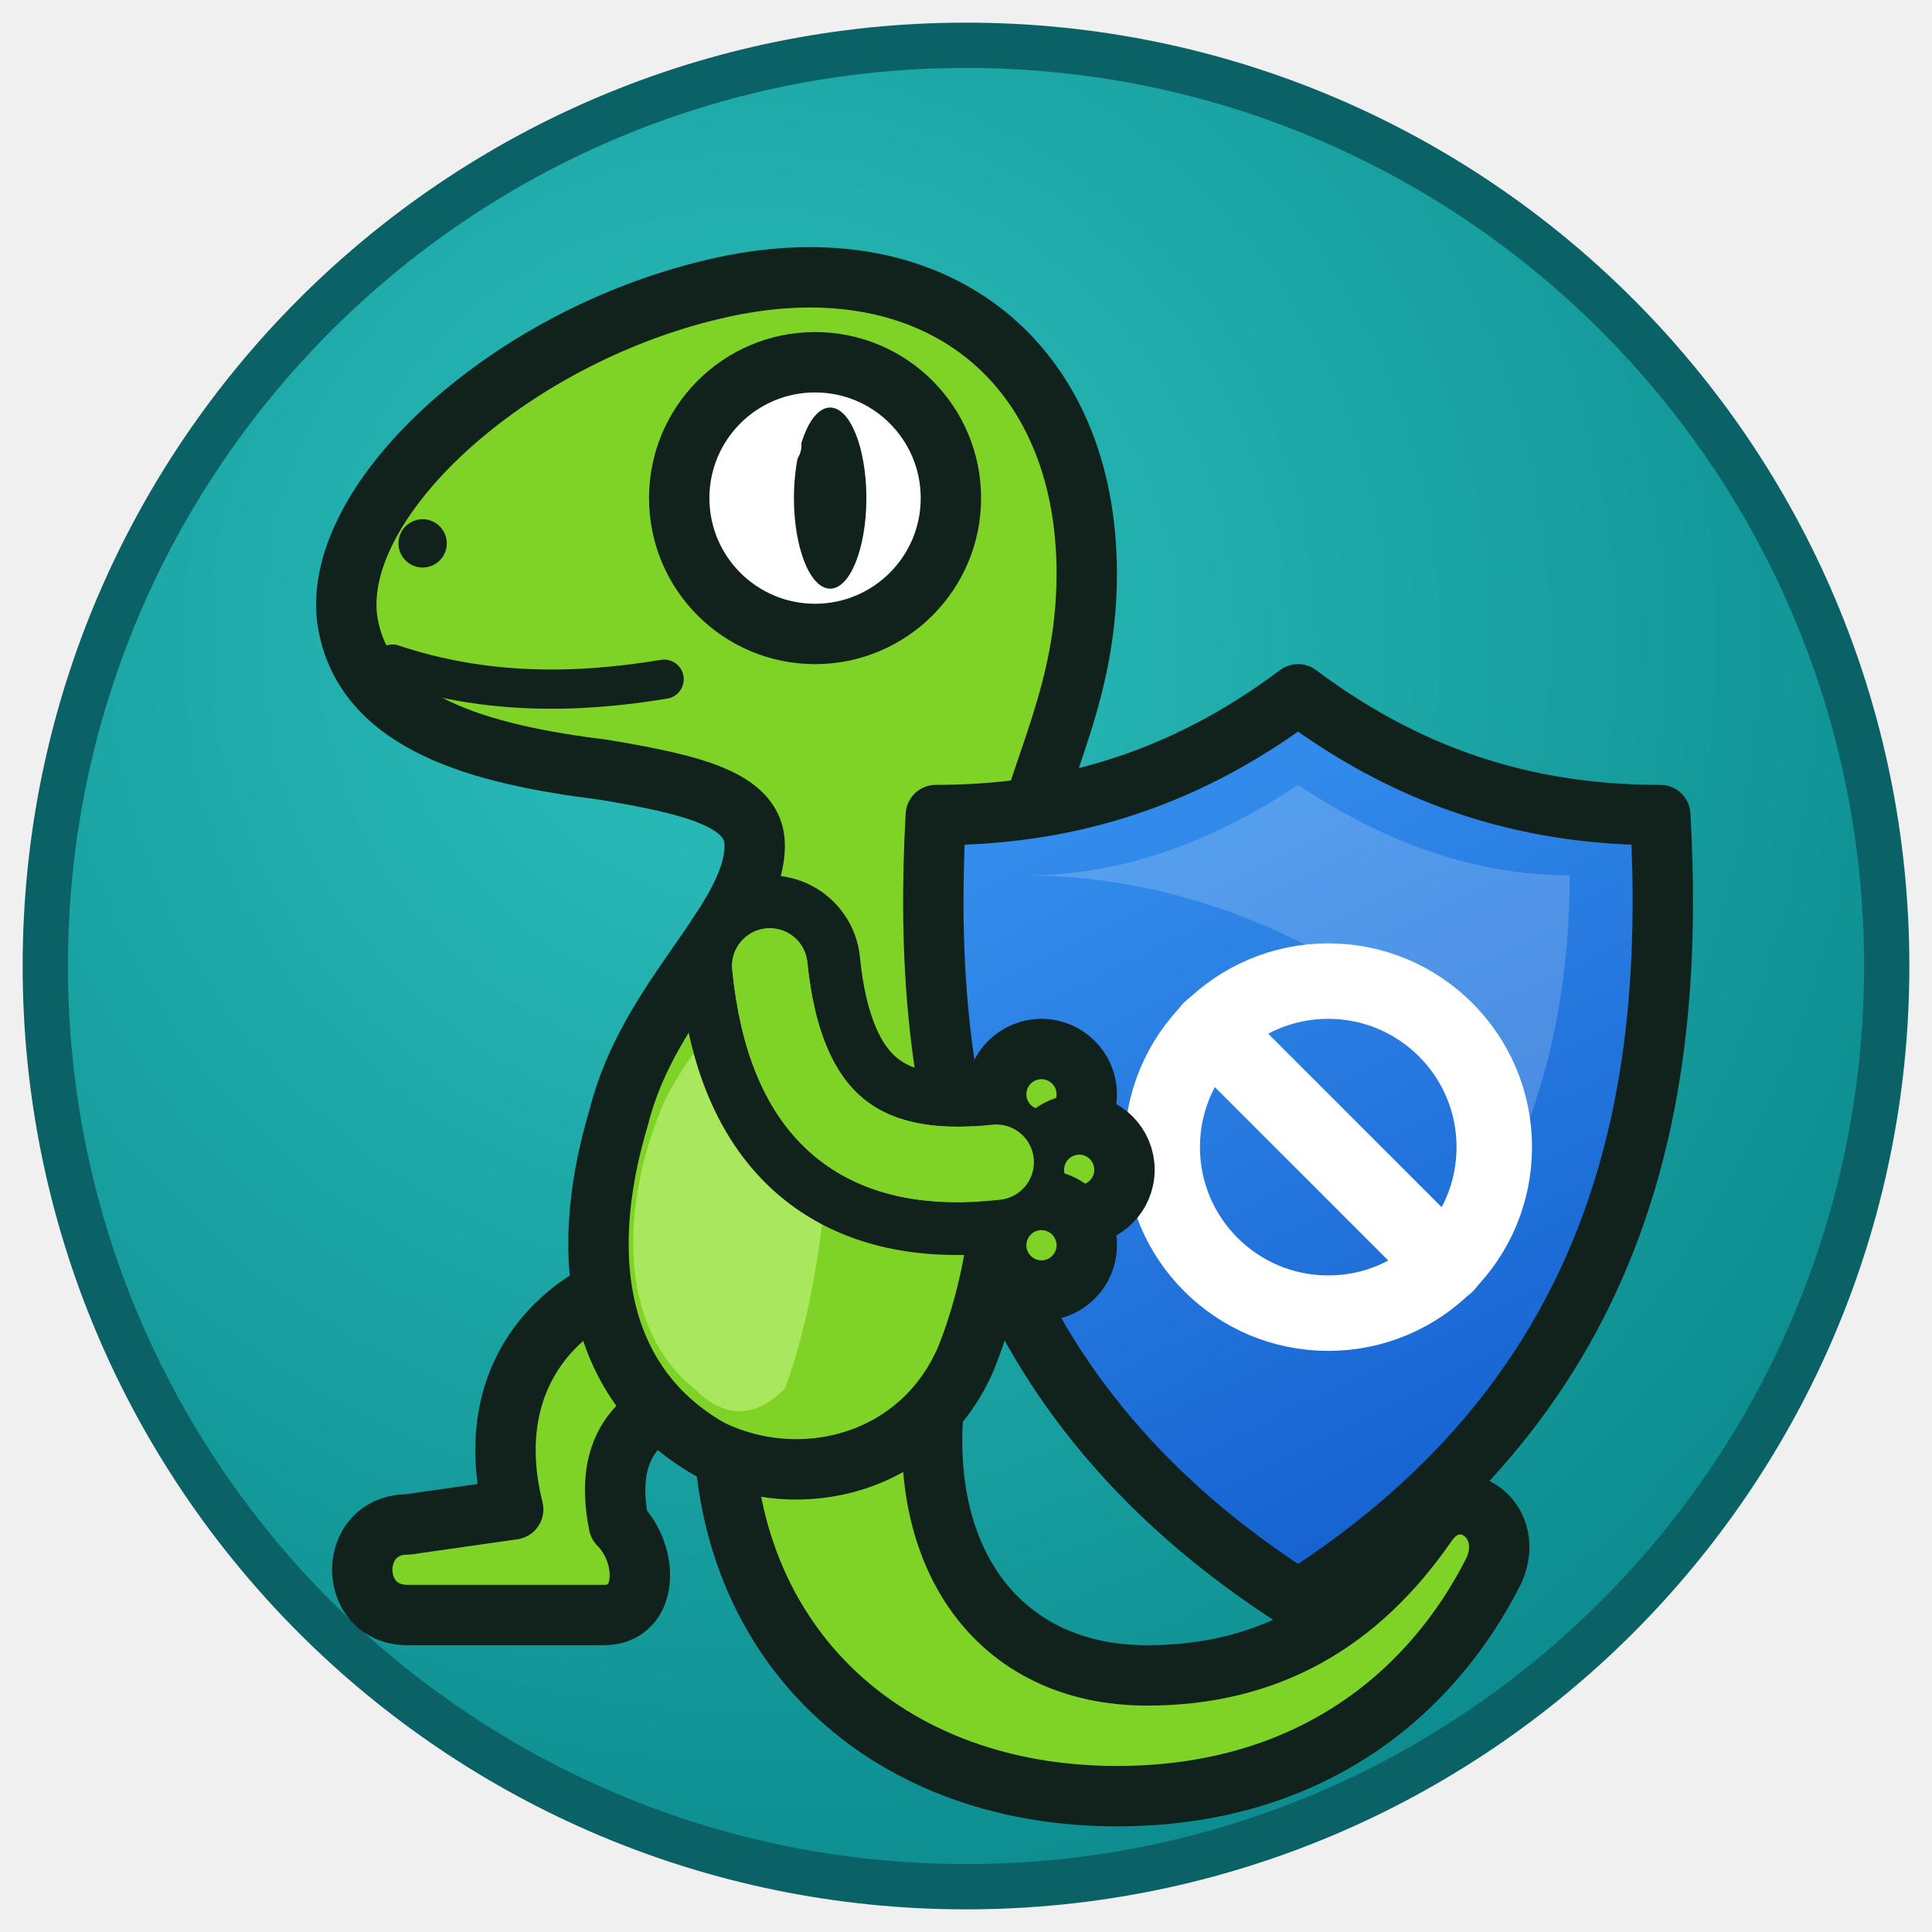
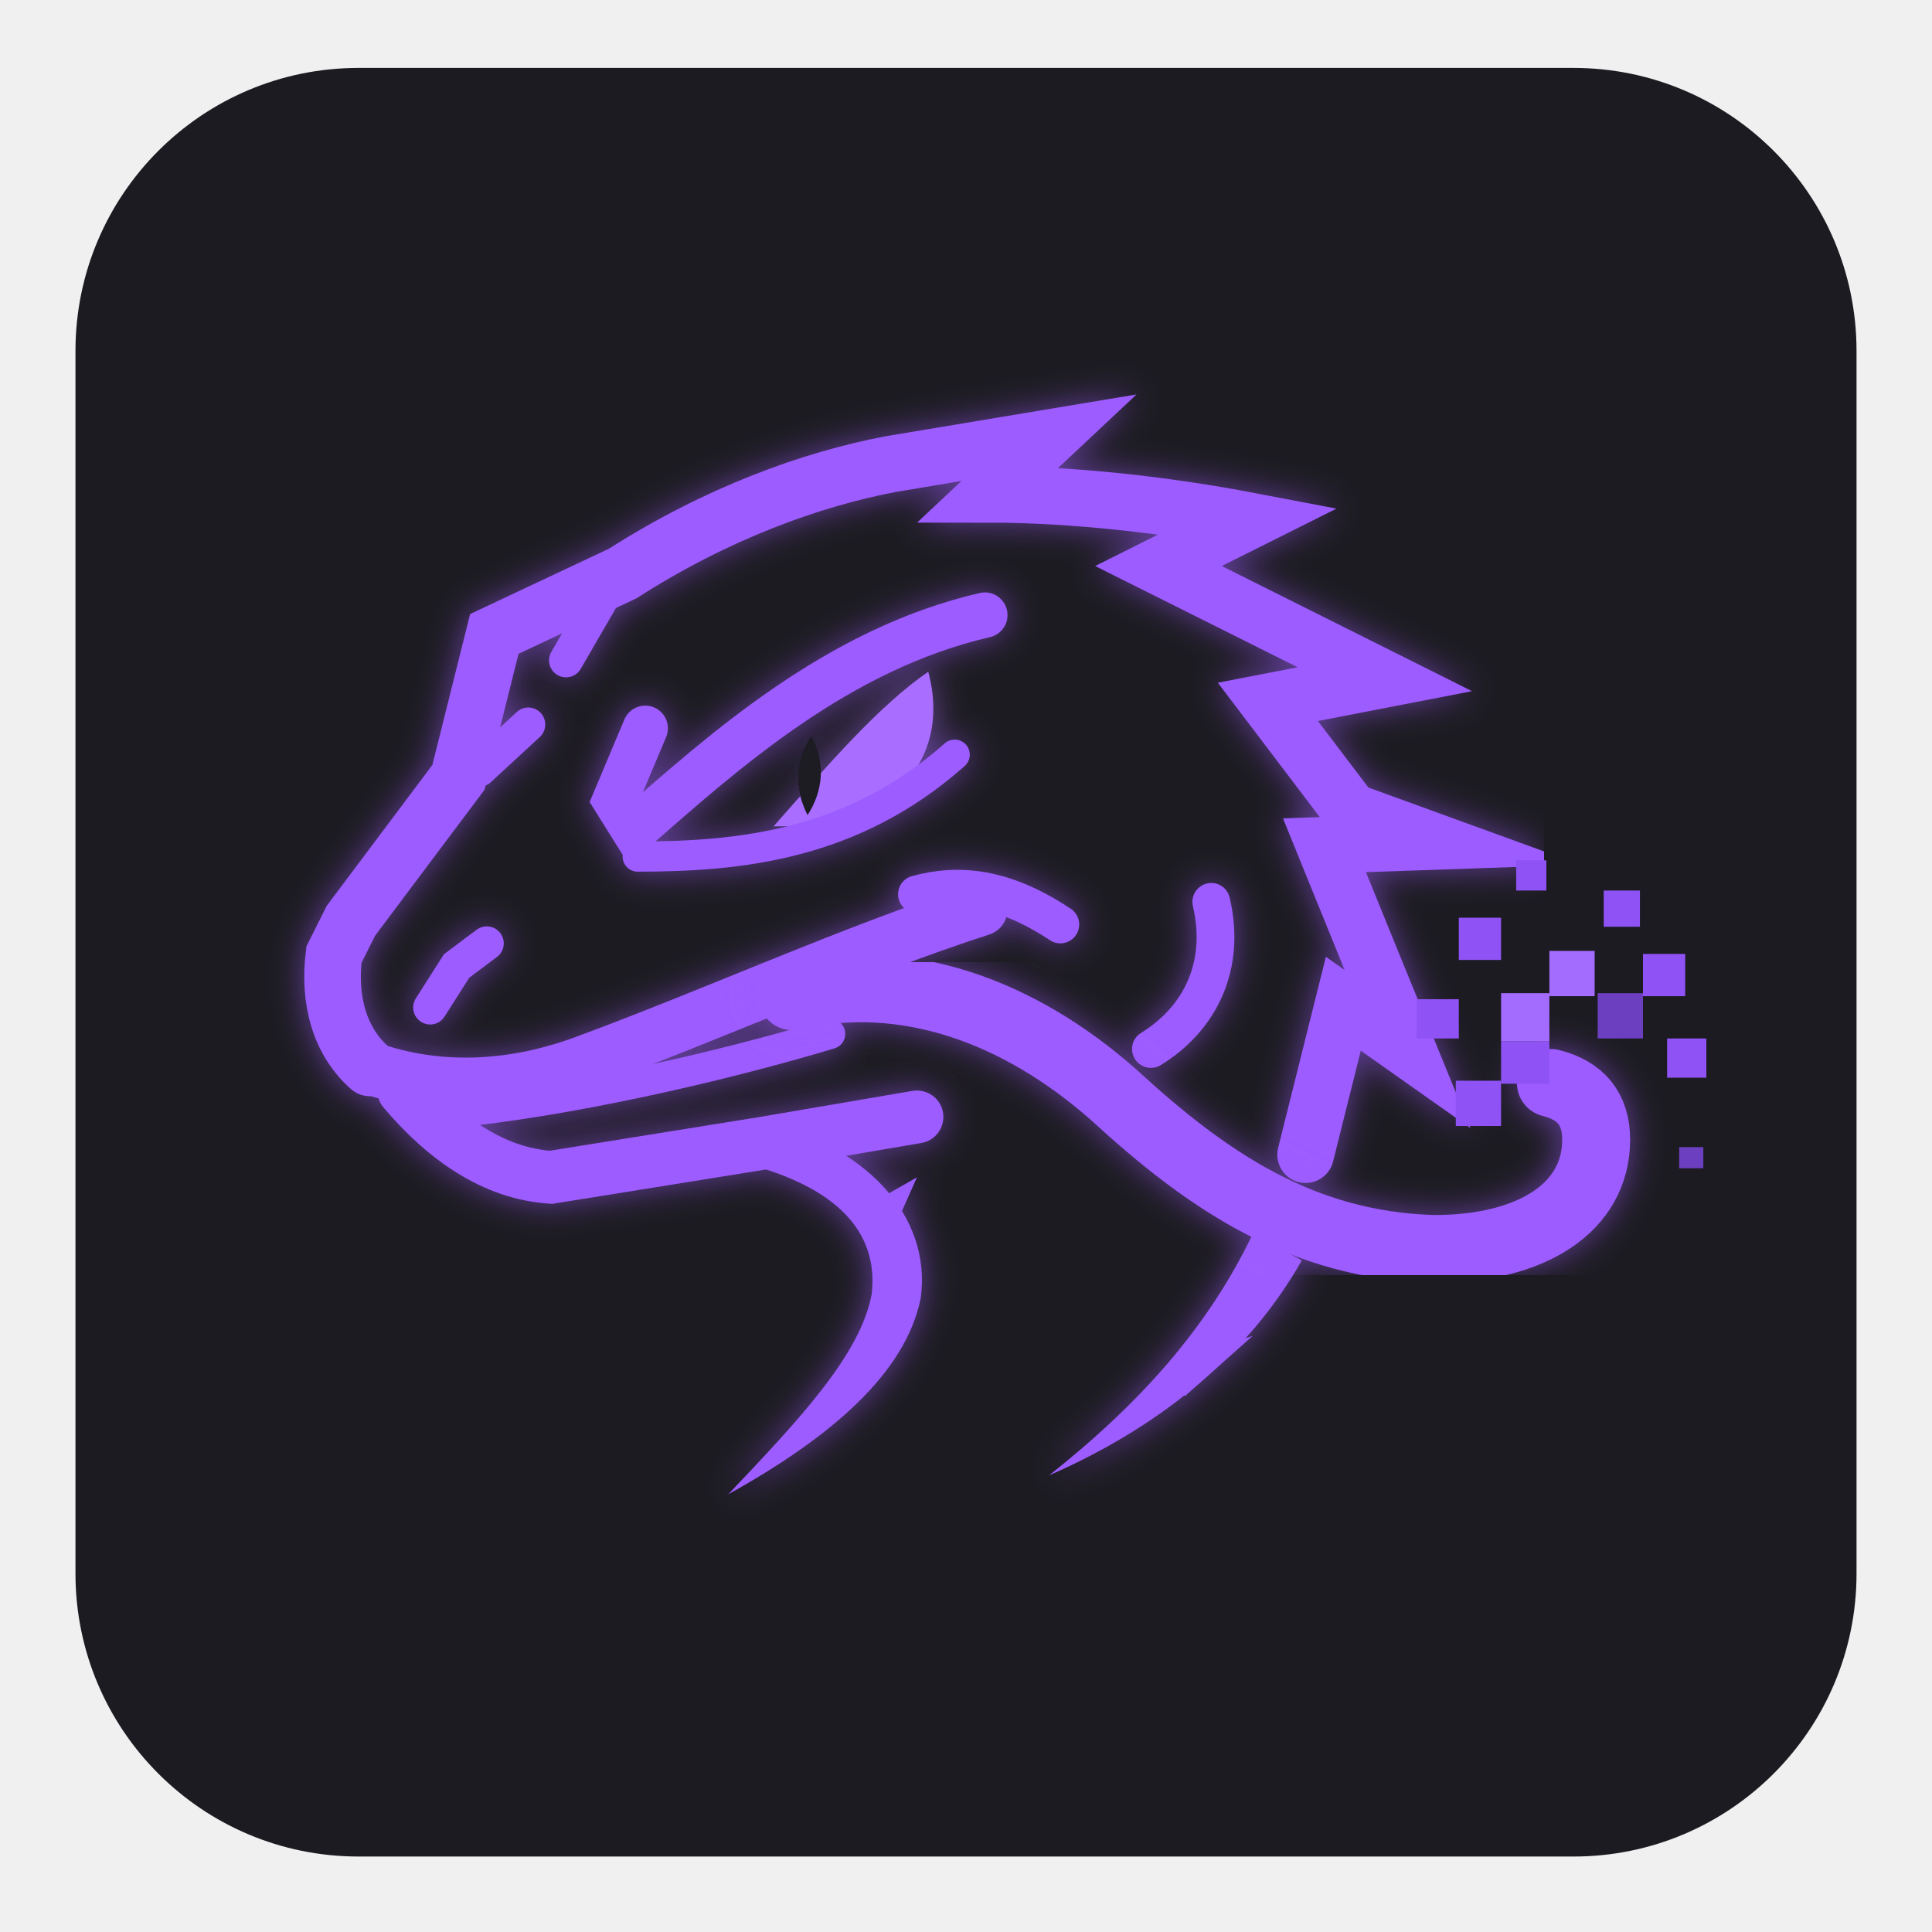
- <svg xmlns="http://www.w3.org/2000/svg" viewBox="0 0 128 128" width="128" height="128" data-state="normal">
+ <svg xmlns="http://www.w3.org/2000/svg" viewBox="0 0 1024 1024" width="128" height="128" data-state="normal">
  <defs>
-     <radialGradient id="bg" cx="0.38" cy="0.32" r="0.75">
-       <stop offset="0" stop-color="#2cc0bd" />
-       <stop offset="1" stop-color="#0b8a8d" />
-     </radialGradient>
-     <linearGradient id="shield" x1="0" y1="0" x2="0.4" y2="1">
-       <stop offset="0" stop-color="#3a96f2" />
-       <stop offset="1" stop-color="#1663d1" />
-     </linearGradient>
-     <radialGradient id="glow">
-       <stop offset="0.4" stop-color="#ffe066" />
-       <stop offset="0.6" stop-color="#ffc23a" stop-opacity="0.7" />
-       <stop offset="1" stop-color="#ffb02e" stop-opacity="0" />
-     </radialGradient>
+     <filter id="glow" x="-10%" y="-10%" width="120%" height="120%">
+       <feGaussianBlur in="SourceGraphic" stdDeviation="9" result="b" />
+       <feComponentTransfer in="b" result="bd">
+         <feFuncA type="linear" slope="0.55" />
+       </feComponentTransfer>
+       <feMerge>
+         <feMergeNode in="bd" />
+         <feMergeNode in="SourceGraphic" />
+       </feMerge>
+     </filter>
    <filter id="grey" color-interpolation-filters="sRGB">
-       <feColorMatrix type="matrix" values="0.25 0.55 0.1 0 0.06  0.25 0.55 0.1 0 0.06  0.25 0.55 0.1 0 0.06  0 0 0 1 0" />
+       <feColorMatrix type="matrix" values="0.3 0.55 0.15 0 0  0.3 0.55 0.15 0 0  0.3 0.55 0.15 0 0  0 0 0 1 0" />
    </filter>
  </defs>
  <style>
-     .ink { stroke: #11221d; stroke-width: 4; stroke-linejoin: round; stroke-linecap: round; }
-     .skin { fill: #7fd327; }
-     .belly { fill: #b4ec6a; }
-     .glow, .lid { display: none; }
-     .eye-white { fill: #ffffff; }
-     svg[data-state="working"] .glow { display: inline; }
-     svg[data-state="working"] .eye-white { fill: #ffc93c; }
-     svg[data-state="off"] .lid { display: inline; }
+     .tile { fill: #1c1b21; }
+     .ln { fill: none; stroke: #9d5cff; stroke-linecap: round; stroke-linejoin: miter; stroke-miterlimit: 12; }
+     .fill { fill: #9d5cff; }
+     .iris { fill: #a96dff; }
+     .dark { fill: #1c1b21; }
+     .px { fill: #8f52f5; }
+     .px2 { fill: #a46bff; }
+     .px3 { fill: #6c3fc0; }
+     svg[data-state="working"] .px { fill: #eadbff; }
+     svg[data-state="working"] .px2 { fill: #ffffff; }
+     svg[data-state="working"] .px3 { fill: #d4b4ff; }
    svg[data-state="off"] #art { filter: url(#grey); }
+     svg[data-state="off"] .tongue { opacity: 0.55; }
+     svg[data-state="off"] .pixels { opacity: 0.35; }
+     svg[data-state="off"] #ink { filter: none; }
  </style>
  <g id="art">
-     <circle cx="64" cy="64" r="61" fill="url(#bg)" stroke="#0a6266" stroke-width="3" />
-     <path class="ink skin" d="M48 92 C 47 108, 58 119, 74 119 C 87 119, 95 112, 99 104 C 100.5 100.5, 96.5 98, 94.5 101 C 90 107.5, 84 111, 76 111 C 66 111, 60.5 103, 62 92 Z" />
-     <path class="ink skin" d="M44 84 C 36 86, 32 92, 34 100 L 27 101 C 23 101, 23 107, 27 107 L 40 107 C 43 107, 43 103, 41 101 C 40 96, 42 93, 48 92 Z" />
-     <path class="ink skin" d="M23 41 C 22 33, 34 22, 48 19 C 62 16, 72 24, 72 38 C 72 47, 68 52, 67 60 C 66 70, 68 80, 64 90 C 61 97, 53 99, 47 96 C 40 92, 38 84, 41 74 C 43 66, 50 61, 50 56 C 50 53, 46 52, 40 51 C 32 50, 24 48, 23 41 Z" />
-     <path class="belly" d="M46 92 C 41 88, 41 80, 44 73 C 47 67, 52 64, 54 60 C 56 70, 55 84, 52 92 C 50 94, 48 94, 46 92 Z" opacity="0.8" />
-     <path d="M26 44 C 32 46, 38 46, 44 45" fill="none" stroke="#11221d" stroke-width="2.6" stroke-linecap="round" />
-     <circle cx="28" cy="36" r="1.6" fill="#11221d" />
-     <circle class="glow" cx="54" cy="33" r="22" fill="url(#glow)" />
-     <circle class="ink eye-white" cx="54" cy="33" r="9" stroke-width="3" />
-     <ellipse cx="55" cy="33" rx="2.4" ry="6" fill="#11221d" />
-     <circle cx="51.5" cy="29.5" r="1.6" fill="#ffffff" />
-     <path class="lid ink skin" stroke-width="3" d="M44.5 33 A 9.5 9.5 0 0 1 63.5 33 Z" />
-     <path class="ink" fill="url(#shield)" d="M86 46 C 94 52, 102 54, 110 54 C 111 72, 108 92, 86 106 C 64 92, 61 72, 62 54 C 70 54, 78 52, 86 46 Z" />
-     <path d="M86 52 C 92 56, 98 58, 104 58 C 104 64, 103 70, 101 75 C 95 66, 82 58, 68 58 C 74 58, 80 56, 86 52 Z" fill="#ffffff" opacity="0.18" />
-     <g fill="none" stroke="#ffffff" stroke-width="5" stroke-linecap="round">
-       <circle cx="88" cy="76" r="11" />
-       <path d="M80.2 68.2 L 95.8 83.8" />
+     <rect class="tile" x="40" y="36" width="944" height="948" rx="150" />
+     <g id="ink" filter="url(#glow)">
+       <path class="ln" stroke-width="30" d="M196 566 C180 552 174 530 177 506 L186 488 L243 412 L262 336 L330 304 C380 272 430 254 472 246 L556 232 L524 262 C570 262 620 268 662 276 L614 300 L734 360 L672 372 L716 430 L760 446 L702 448 L728 512 L746 556 L712 532 L692 612" />
+       <path class="fill" d="M664 654 L690 668 C664 714 620 754 556 782 C604 744 640 704 664 654 Z" />
+       <path class="fill" d="M622 722 L664 708 L628 740 Z" />
+       <path class="fill" d="M402 594 C458 606 494 644 488 688 C480 728 440 762 386 792 C424 752 456 718 462 686 C466 652 442 630 400 618 Z" />
+       <path class="fill" d="M458 640 L486 624 L470 660 Z" />
+       <path class="ln" stroke-width="28" d="M214 578 C236 604 262 622 292 624 L404 606 L486 592" />
+       <path class="ln" stroke-width="28" d="M196 566 C230 578 270 578 312 562 C382 536 452 504 520 482" />
+       <path class="ln" stroke-width="20" d="M486 474 C508 468 532 470 562 490" />
+       <path class="ln" stroke-width="20" d="M642 478 C650 512 636 540 610 556" />
+       <path class="ln" stroke-width="16" d="M238 590 C300 584 380 566 440 548" />
+       <path class="ln" stroke-width="18" d="M228 534 L242 512 L258 500" />
+       <path class="ln" stroke-width="18" d="M322 312 L300 350" />
+       <path class="ln" stroke-width="18" d="M280 384 L254 408" />
+       <path class="ln" stroke-width="24" d="M342 386 L326 424 L336 440 C384 398 444 344 522 326" />
+       <path class="iris" d="M410 438 C440 404 466 374 492 356 C500 386 490 412 464 428 C448 436 430 438 410 438 Z" />
+       <path class="dark" d="M430 390 C421 404 421 418 428 432 C436 420 438 404 430 390 Z" />
+       <path class="ln" stroke-width="16" d="M338 454 C392 454 452 448 506 400" />
    </g>
-     <path d="M51 64 C 52 74, 57 78, 66 77" fill="none" stroke="#11221d" stroke-width="12" stroke-linecap="round" />
-     <path d="M51 64 C 52 74, 57 78, 66 77" fill="none" stroke="#7fd327" stroke-width="5" stroke-linecap="round" />
-     <g class="ink skin" stroke-width="2.4">
-       <circle cx="69" cy="72.5" r="3" />
-       <circle cx="71.5" cy="77.5" r="3" />
-       <circle cx="69" cy="82.5" r="3" />
+     <path class="ln tongue" stroke-width="36" filter="url(#glow)" d="M420 528 C480 514 540 536 590 580 C640 626 690 660 760 662 C812 662 846 640 846 604 C846 588 838 578 822 574" />
+     <g class="pixels" transform="translate(826 536) scale(1.6) translate(-818 -535)">
+       <rect class="px" x="804" y="485" width="10" height="10" />
+       <rect class="px" x="833" y="495" width="12" height="12" />
+       <rect class="px" x="785" y="504" width="14" height="14" />
+       <rect class="px2" x="815" y="515" width="15" height="15" />
+       <rect class="px" x="846" y="516" width="14" height="14" />
+       <rect class="px" x="771" y="531" width="14" height="13" />
+       <rect class="px2" x="799" y="529" width="16" height="16" />
+       <rect class="px3" x="831" y="529" width="15" height="15" />
+       <rect class="px" x="799" y="545" width="16" height="14" />
+       <rect class="px" x="854" y="544" width="13" height="13" />
+       <rect class="px" x="784" y="558" width="15" height="15" />
+       <rect class="px3" x="858" y="580" width="8" height="7" />
    </g>
-     <path d="M51 64 C 52 74, 57 78, 66 77" fill="none" stroke="#7fd327" stroke-width="5" stroke-linecap="round" />
  </g>
</svg>
